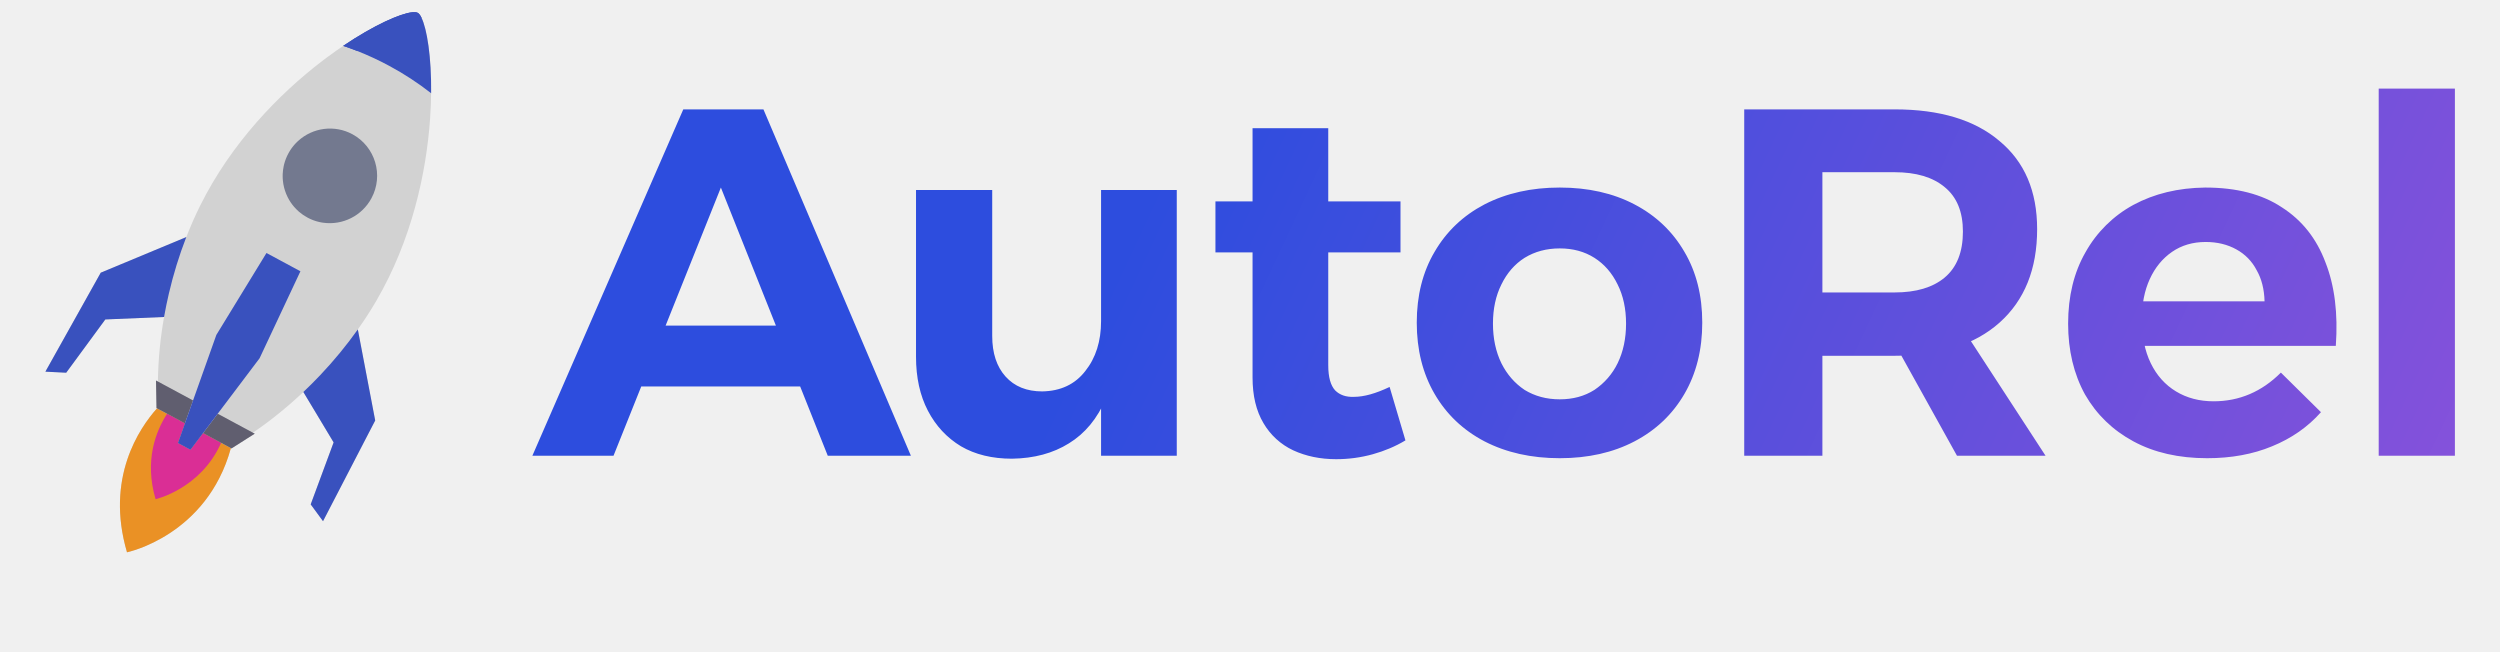
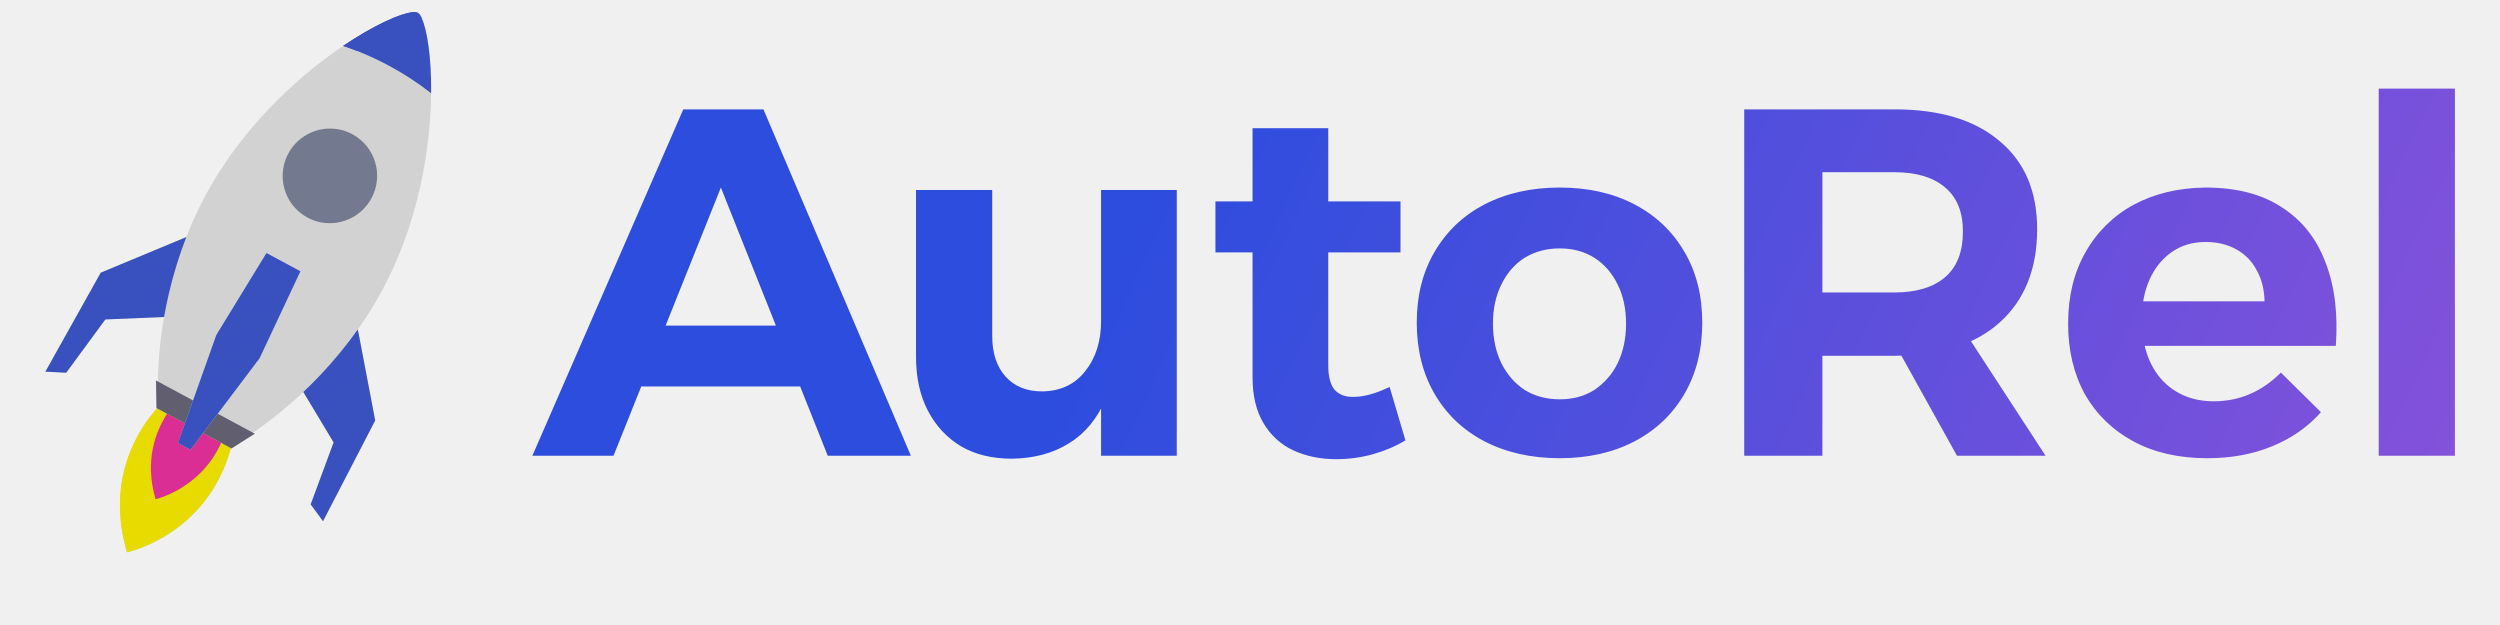
- <svg xmlns="http://www.w3.org/2000/svg" width="192" height="50" fill="none" viewBox="0 0 192 50">
+ <svg xmlns="http://www.w3.org/2000/svg" width="192" height="48" fill="none" viewBox="0 0 192 48">
  <g clip-path="url(#a)">
    <path fill="url(#b)" d="M52.476 8.4h6.156L69.956 35h-6.384l-8.208-20.596L47.118 35h-6.232l11.59-26.6Zm-5.13 16.606H63.04v4.674H47.346v-4.674Zm28.856.798c0 1.317.342 2.356 1.026 3.116.684.76 1.622 1.14 2.812 1.14 1.419-.025 2.52-.545 3.306-1.558.81-1.013 1.216-2.293 1.216-3.838h1.406c0 2.381-.342 4.357-1.026 5.928-.658 1.545-1.608 2.698-2.85 3.458-1.216.76-2.672 1.153-4.37 1.178-1.52 0-2.824-.317-3.914-.95-1.09-.659-1.938-1.57-2.546-2.736-.608-1.165-.912-2.546-.912-4.142V14.594h5.852v11.21Zm8.36-11.21h5.814V35h-5.814V14.594Zm17.448 13.452c0 .912.178 1.558.532 1.938.355.355.836.52 1.444.494.38 0 .798-.063 1.254-.19.456-.127.95-.317 1.482-.57l1.216 4.104c-.76.456-1.596.81-2.508 1.064-.912.253-1.849.38-2.812.38-1.216 0-2.318-.228-3.306-.684a5.19 5.19 0 0 1-2.28-2.09c-.557-.937-.836-2.103-.836-3.496V9.844h5.814v18.202Zm-8.664-12.578h14.212v3.914H93.346v-3.914Zm26.443-1.064c2.179 0 4.092.43 5.738 1.292 1.647.861 2.926 2.077 3.838 3.648.912 1.545 1.368 3.357 1.368 5.434s-.456 3.901-1.368 5.472c-.912 1.57-2.191 2.787-3.838 3.648-1.646.861-3.559 1.292-5.738 1.292-2.178 0-4.104-.43-5.776-1.292-1.646-.861-2.926-2.077-3.838-3.648-.912-1.57-1.368-3.395-1.368-5.472 0-2.077.456-3.889 1.368-5.434.912-1.57 2.192-2.787 3.838-3.648 1.672-.861 3.598-1.292 5.776-1.292Zm0 4.674c-1.013 0-1.912.24-2.698.722-.76.481-1.355 1.165-1.786 2.052-.43.861-.646 1.862-.646 3.002 0 1.14.216 2.153.646 3.04.431.861 1.026 1.545 1.786 2.052.786.481 1.685.722 2.698.722 1.014 0 1.9-.24 2.66-.722a5.21 5.21 0 0 0 1.786-2.052c.431-.887.646-1.9.646-3.04 0-1.14-.215-2.14-.646-3.002-.43-.887-1.026-1.57-1.786-2.052-.76-.481-1.646-.722-2.66-.722ZM145.508 8.4c3.471 0 6.156.81 8.056 2.432 1.926 1.596 2.888 3.85 2.888 6.764 0 3.065-.962 5.46-2.888 7.182-1.9 1.697-4.585 2.546-8.056 2.546h-5.548V35h-6.004V8.4h11.552Zm0 14.06c1.647 0 2.926-.38 3.838-1.14.938-.785 1.406-1.963 1.406-3.534 0-1.52-.468-2.66-1.406-3.42-.912-.76-2.191-1.14-3.838-1.14h-5.548v9.234h5.548Zm-.722 2.622h5.852l6.46 9.918h-6.802l-5.51-9.918Zm29.132-1.938c-.025-.937-.228-1.735-.608-2.394a3.781 3.781 0 0 0-1.558-1.596c-.684-.38-1.469-.57-2.356-.57-.988 0-1.849.253-2.584.76-.734.507-1.304 1.203-1.71 2.09-.405.887-.608 1.913-.608 3.078 0 1.317.228 2.445.684 3.382.456.937 1.102 1.66 1.938 2.166.836.507 1.799.76 2.888.76 1.976 0 3.699-.735 5.168-2.204l3.078 3.04c-1.013 1.14-2.267 2.014-3.762 2.622-1.469.608-3.128.912-4.978.912-2.178 0-4.066-.43-5.662-1.292-1.596-.861-2.837-2.065-3.724-3.61-.861-1.57-1.292-3.382-1.292-5.434 0-2.103.444-3.927 1.33-5.472a9.29 9.29 0 0 1 3.686-3.648c1.596-.861 3.433-1.305 5.51-1.33 2.407 0 4.37.507 5.89 1.52 1.546.988 2.66 2.394 3.344 4.218.71 1.799.976 3.94.798 6.422h-15.732v-3.42h10.26Zm8.766-16.34h5.852V35h-5.852V6.804Z" />
    <g clip-path="url(#c)">
      <path fill="#D2D2D2" d="M28.815 32.293 27.481 25.3c.5-.704.976-1.437 1.42-2.198 2.724-4.676 3.838-9.821 4.129-13.975a32.16 32.16 0 0 0 .082-2.226v-.08l-.002-.237V6.49l-.004-.226-.002-.097a25.954 25.954 0 0 0-.006-.221l-.002-.089-.009-.225-.003-.062a24.57 24.57 0 0 0-.087-1.264l-.007-.08a19.582 19.582 0 0 0-.08-.677l-.011-.08a14.15 14.15 0 0 0-.023-.158l-.01-.059a13.56 13.56 0 0 0-.086-.5l-.016-.079a8.381 8.381 0 0 0-.023-.114l-.019-.086-.023-.103a9.309 9.309 0 0 0-.067-.264l-.023-.086a6.605 6.605 0 0 0-.024-.082l-.023-.076a5.135 5.135 0 0 0-.028-.085l-.02-.062a4.065 4.065 0 0 0-.048-.132l-.016-.038a2.897 2.897 0 0 0-.035-.085l-.02-.044-.02-.046-.002-.002-.009-.018a2.005 2.005 0 0 0-.105-.181.891.891 0 0 0-.022-.031l-.007-.011-.003-.004c-.007-.01-.014-.017-.022-.026l-.02-.024-.024-.023-.015-.014-.014-.013a.353.353 0 0 0-.053-.036.354.354 0 0 0-.06-.024l-.022-.006a.534.534 0 0 0-.048-.01L31.917.94a.82.82 0 0 0-.188-.003l-.063.005-.047.005a2.517 2.517 0 0 0-.072.01L31.5.966c-.03.005-.06.01-.09.017l-.04.008-.137.032-.063.018-.086.023-.076.023a5.173 5.173 0 0 0-.34.113 7.388 7.388 0 0 0-.183.067l-.08.032-.11.043-.072.03c-.15.06-.305.129-.468.203L29.7 1.6l-.146.068-.07.034c-.05.023-.099.047-.148.072l-.076.037a22.573 22.573 0 0 0-.387.198l-.07.037-.172.092-.049.026c-.283.154-.578.323-.883.505l-.053.032a30.583 30.583 0 0 0-.728.453l-.08.052a28.66 28.66 0 0 0-.198.13l-.067.044a33.063 33.063 0 0 0-1.504 1.06h-.002l-.308.233c-3.308 2.529-6.991 6.291-9.396 11.139a29.32 29.32 0 0 0-1.054 2.395l-6.573 2.735-4.251 7.602 1.599.08 3.004-4.09 4.513-.19a30.587 30.587 0 0 0-.475 4.956l-.144-.077.036 2.115.04.022c-1.355 1.522-3.98 5.343-2.304 11.056 0 0 6.13-1.27 7.978-8.001l.047.025 1.786-1.134-.144-.077.03-.02.22-.151.155-.107.23-.164.147-.106c.086-.062.172-.125.258-.19l.123-.091c.127-.095.254-.192.381-.291l.003-.003a32.043 32.043 0 0 0 2.329-2.002l2.325 3.873-1.761 4.76.947 1.29 4.007-7.734Z" />
-       <path fill="#EA9125" d="m17.733 34.415-.751-.404-1.386-.747-.967 1.281-.965-.519.537-1.513-1.368-.737-.774-.416c-1.356 1.522-3.982 5.343-2.306 11.056 0 0 6.13-1.269 7.98-8Z" />
+       <path fill="#E7DB00" d="m17.733 34.415-.751-.404-1.386-.747-.967 1.281-.965-.519.537-1.513-1.368-.737-.774-.416c-1.356 1.522-3.982 5.343-2.306 11.056 0 0 6.13-1.269 7.98-8Z" />
      <path fill="#3951BE" d="m28.815 32.293-1.334-6.991a32.205 32.205 0 0 1-2.879 3.499c-.43.455-.867.89-1.305 1.304l2.325 3.872-1.761 4.76.947 1.29 4.007-7.734ZM12.971 22.537a32.211 32.211 0 0 1 1.336-4.33l-6.57 2.735-4.252 7.602 1.599.08 3.004-4.09 4.512-.19c.105-.593.228-1.197.371-1.807ZM33.11 7.16c.03-2.807-.322-4.935-.736-5.79v-.001l-.007-.015-.003-.006-.007-.014-.002-.005-.017-.031-.007-.013-.004-.007-.006-.012-.004-.006a1.512 1.512 0 0 0-.022-.038l-.004-.007-.006-.01h-.001l-.004-.007-.006-.01-.006-.009-.003-.005-.006-.008-.005-.008-.006-.007-.005-.008-.006-.008-.002-.002-.005-.008-.003-.002-.004-.006-.006-.008-.005-.006-.005-.006-.002-.002-.004-.005-.008-.009-.003-.003-.003-.004-.008-.008-.004-.005-.008-.007-.003-.004-.002-.002-.007-.006-.002-.002-.003-.002-.008-.007-.004-.004-.003-.003-.005-.003-.003-.003-.005-.004-.003-.002-.003-.002-.002-.001-.007-.006-.002-.001L32.102 1l-.008-.005-.004-.003-.011-.006-.014-.007-.004-.002-.01-.004-.006-.002-.01-.004-.006-.002-.009-.003-.007-.003-.01-.002-.007-.002-.01-.003-.008-.001-.014-.003-.004-.001-.018-.003-.009-.001-.011-.002-.01-.001-.01-.001-.01-.001h-.012l-.01-.002h-.023l-.01-.001h-.077l-.007.001h-.017l-.008.001-.017.001-.008.001-.019.002h-.007l-.02.002h-.005c-.918.098-2.921.98-5.295 2.58l.123.042.035.012a29.612 29.612 0 0 1 .37.13h.002c.089.033.177.065.265.099h.002l.128.05.009.003.128.05c.82.322 1.647.703 2.469 1.146A22.334 22.334 0 0 1 33.11 7.16Z" />
      <path fill="#73798F" d="m24.616 17.07.01.002.037.008h.006l.09.016h.002l.043.007h.002a3.636 3.636 0 0 0 3.721-1.878 3.63 3.63 0 0 0-1.467-4.919 3.627 3.627 0 0 0-4.168.522h-.001l-.067.064-.004.003-.027.027-.008.008-.023.023-.008.008-.03.031-.004.004-.058.062-.006.007-.018.02-.006.006a4.37 4.37 0 0 0-.029.033l-.01.012-.014.016-.012.015-.018.021-.016.02-.012.014-.013.017-.011.014-.023.028-.008.01-.016.022-.009.012-.022.03-.006.008-.02.026-.006.01-.023.032-.001.003-.023.032-.005.008-.021.031-.002.004a3.08 3.08 0 0 0-.023.035l-.005.007-.02.031-.003.006a2.2 2.2 0 0 0-.022.036l-.003.005-.02.033-.004.006-.021.038-.001.002a2.375 2.375 0 0 0-.02.035l-.005.008a3.65 3.65 0 0 0-.349.883l-.004.02a3.668 3.668 0 0 0-.024.107l-.006.026a3.549 3.549 0 0 0-.07.58l-.002.045a3.07 3.07 0 0 0-.001.134v.038l.002.05.001.037.003.053c.002.04.005.079.009.118l.005.06a3.63 3.63 0 0 0 .247.982l.017.04a4.015 4.015 0 0 0 .09.198l.02.04a3.547 3.547 0 0 0 .459.694 3.75 3.75 0 0 0 .374.382l.034.03a3.542 3.542 0 0 0 .643.44l.036.02.01.005.033.016.005.003.037.018.009.005.03.015.008.003.037.017.009.004.03.014.01.004.037.016.007.003.03.014.012.004.032.013.01.004.032.013.013.005.026.01.013.004a2 2 0 0 0 .034.013l.015.005.024.008.014.005.033.011.02.006.016.006.02.006.018.006.035.01.015.005.022.006.011.003.049.013.004.001.027.007.006.002.086.02h.002l.042.01.011.003.033.006Z" />
      <path fill="#DA2E95" d="m13.664 34.026.537-1.513-1.368-.737c-.876 1.357-1.753 3.603-.884 6.563 0 0 3.461-.788 5.033-4.328l-1.386-.747-.967 1.281-.965-.519Z" />
      <path fill="#605E6F" d="m14.201 32.514.625-1.76-2.701-1.454-.143-.077.036 2.115.04.022.775.416 1.368.738ZM16.72 31.774l-1.124 1.49 1.386.747.75.404.047.025 1.786-1.134-.143-.077-2.702-1.455Z" />
      <path fill="#3951BE" d="m26.357 3.523.123.042.035.012.09.03c.012.005.024.01.036.013a16.555 16.555 0 0 1 .244.087h.002c.089.033.177.065.265.099h.002l.128.05.009.003.128.05c1.925-1.262 3.692-2.112 4.955-2.54l-.007-.015-.003-.006-.007-.014-.002-.005-.017-.031-.007-.013-.004-.007-.006-.012-.004-.006a1.512 1.512 0 0 0-.022-.038l-.004-.007-.006-.01h-.001l-.004-.007-.006-.01-.006-.009-.003-.005-.006-.008-.005-.008-.006-.007-.005-.008-.006-.008-.002-.002-.005-.008-.003-.002-.004-.006-.006-.008-.005-.006-.005-.006-.002-.002-.004-.005-.008-.009-.003-.003-.003-.004-.008-.008-.004-.005-.008-.007-.003-.004-.002-.002-.007-.006-.002-.002-.003-.002-.008-.007-.004-.004-.003-.003-.005-.003-.003-.003-.005-.004-.003-.002-.003-.002-.002-.001-.007-.006-.002-.001L32.102 1l-.008-.005-.004-.003-.011-.006-.014-.007-.004-.002-.01-.004-.006-.002-.01-.004-.006-.002-.009-.003-.007-.003-.01-.002-.007-.002-.01-.003-.008-.001-.014-.003-.004-.001-.018-.003-.009-.001-.011-.002-.01-.001-.01-.001-.01-.001h-.012l-.01-.002h-.023l-.01-.001h-.077l-.007.001h-.017l-.008.001-.017.001-.008.001-.019.002h-.007l-.02.002h-.005c-.918.098-2.921.98-5.295 2.58ZM23.072 20.834l-2.607-1.404-3.85 6.293-1.167 3.282-.622 1.75-.625 1.759-.537 1.512.965.52.966-1.282 1.125-1.49 1.075-1.423 2.142-2.839 3.135-6.678Z" />
    </g>
  </g>
  <defs>
    <clipPath id="a">
-       <path fill="#fff" d="M0 0h192v50H0z" />
+       <path fill="#fff" d="M0 0h192v48H0z" />
    </clipPath>
    <clipPath id="c">
      <path fill="#fff" d="M0 0h40.04v50.191H0z" transform="rotate(28.304 27.186 25.2)" />
    </clipPath>
    <linearGradient id="b" x1="87.391" x2="213.961" y1="-6.309" y2="52.906" gradientUnits="userSpaceOnUse">
      <stop offset=".071" stop-color="#2D4DDE" />
      <stop offset="1" stop-color="#9F53DA" />
    </linearGradient>
  </defs>
</svg>
